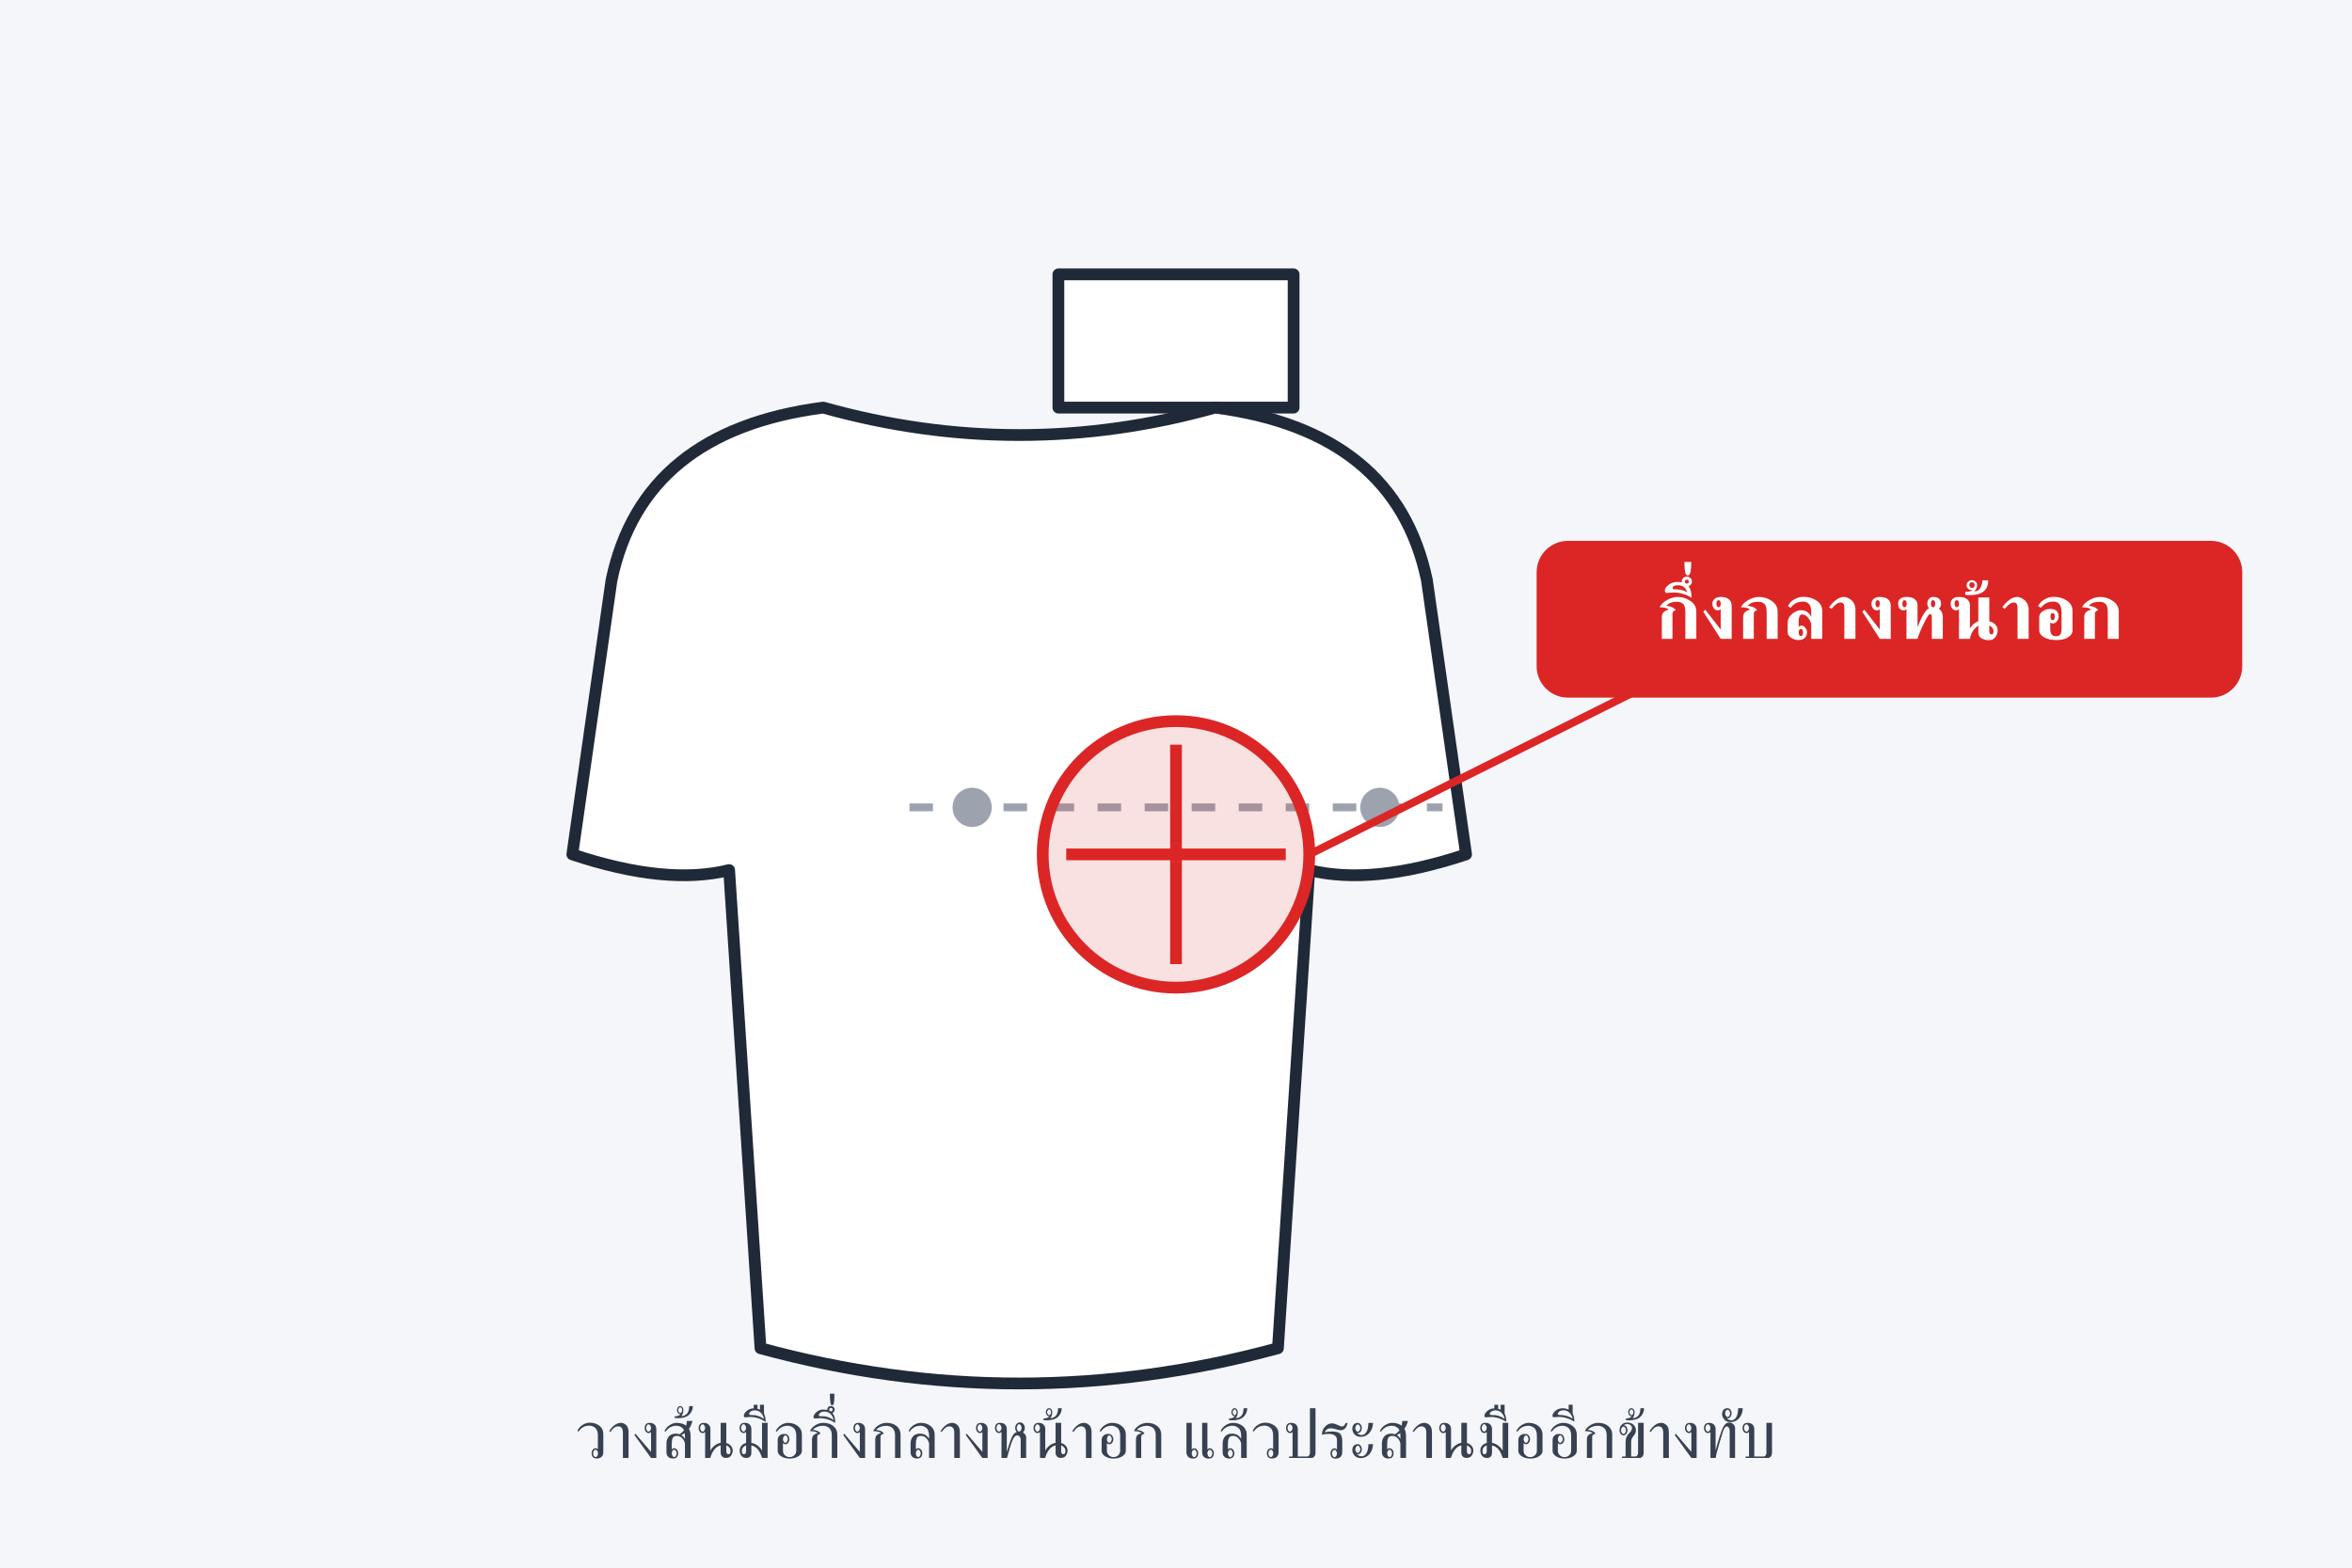
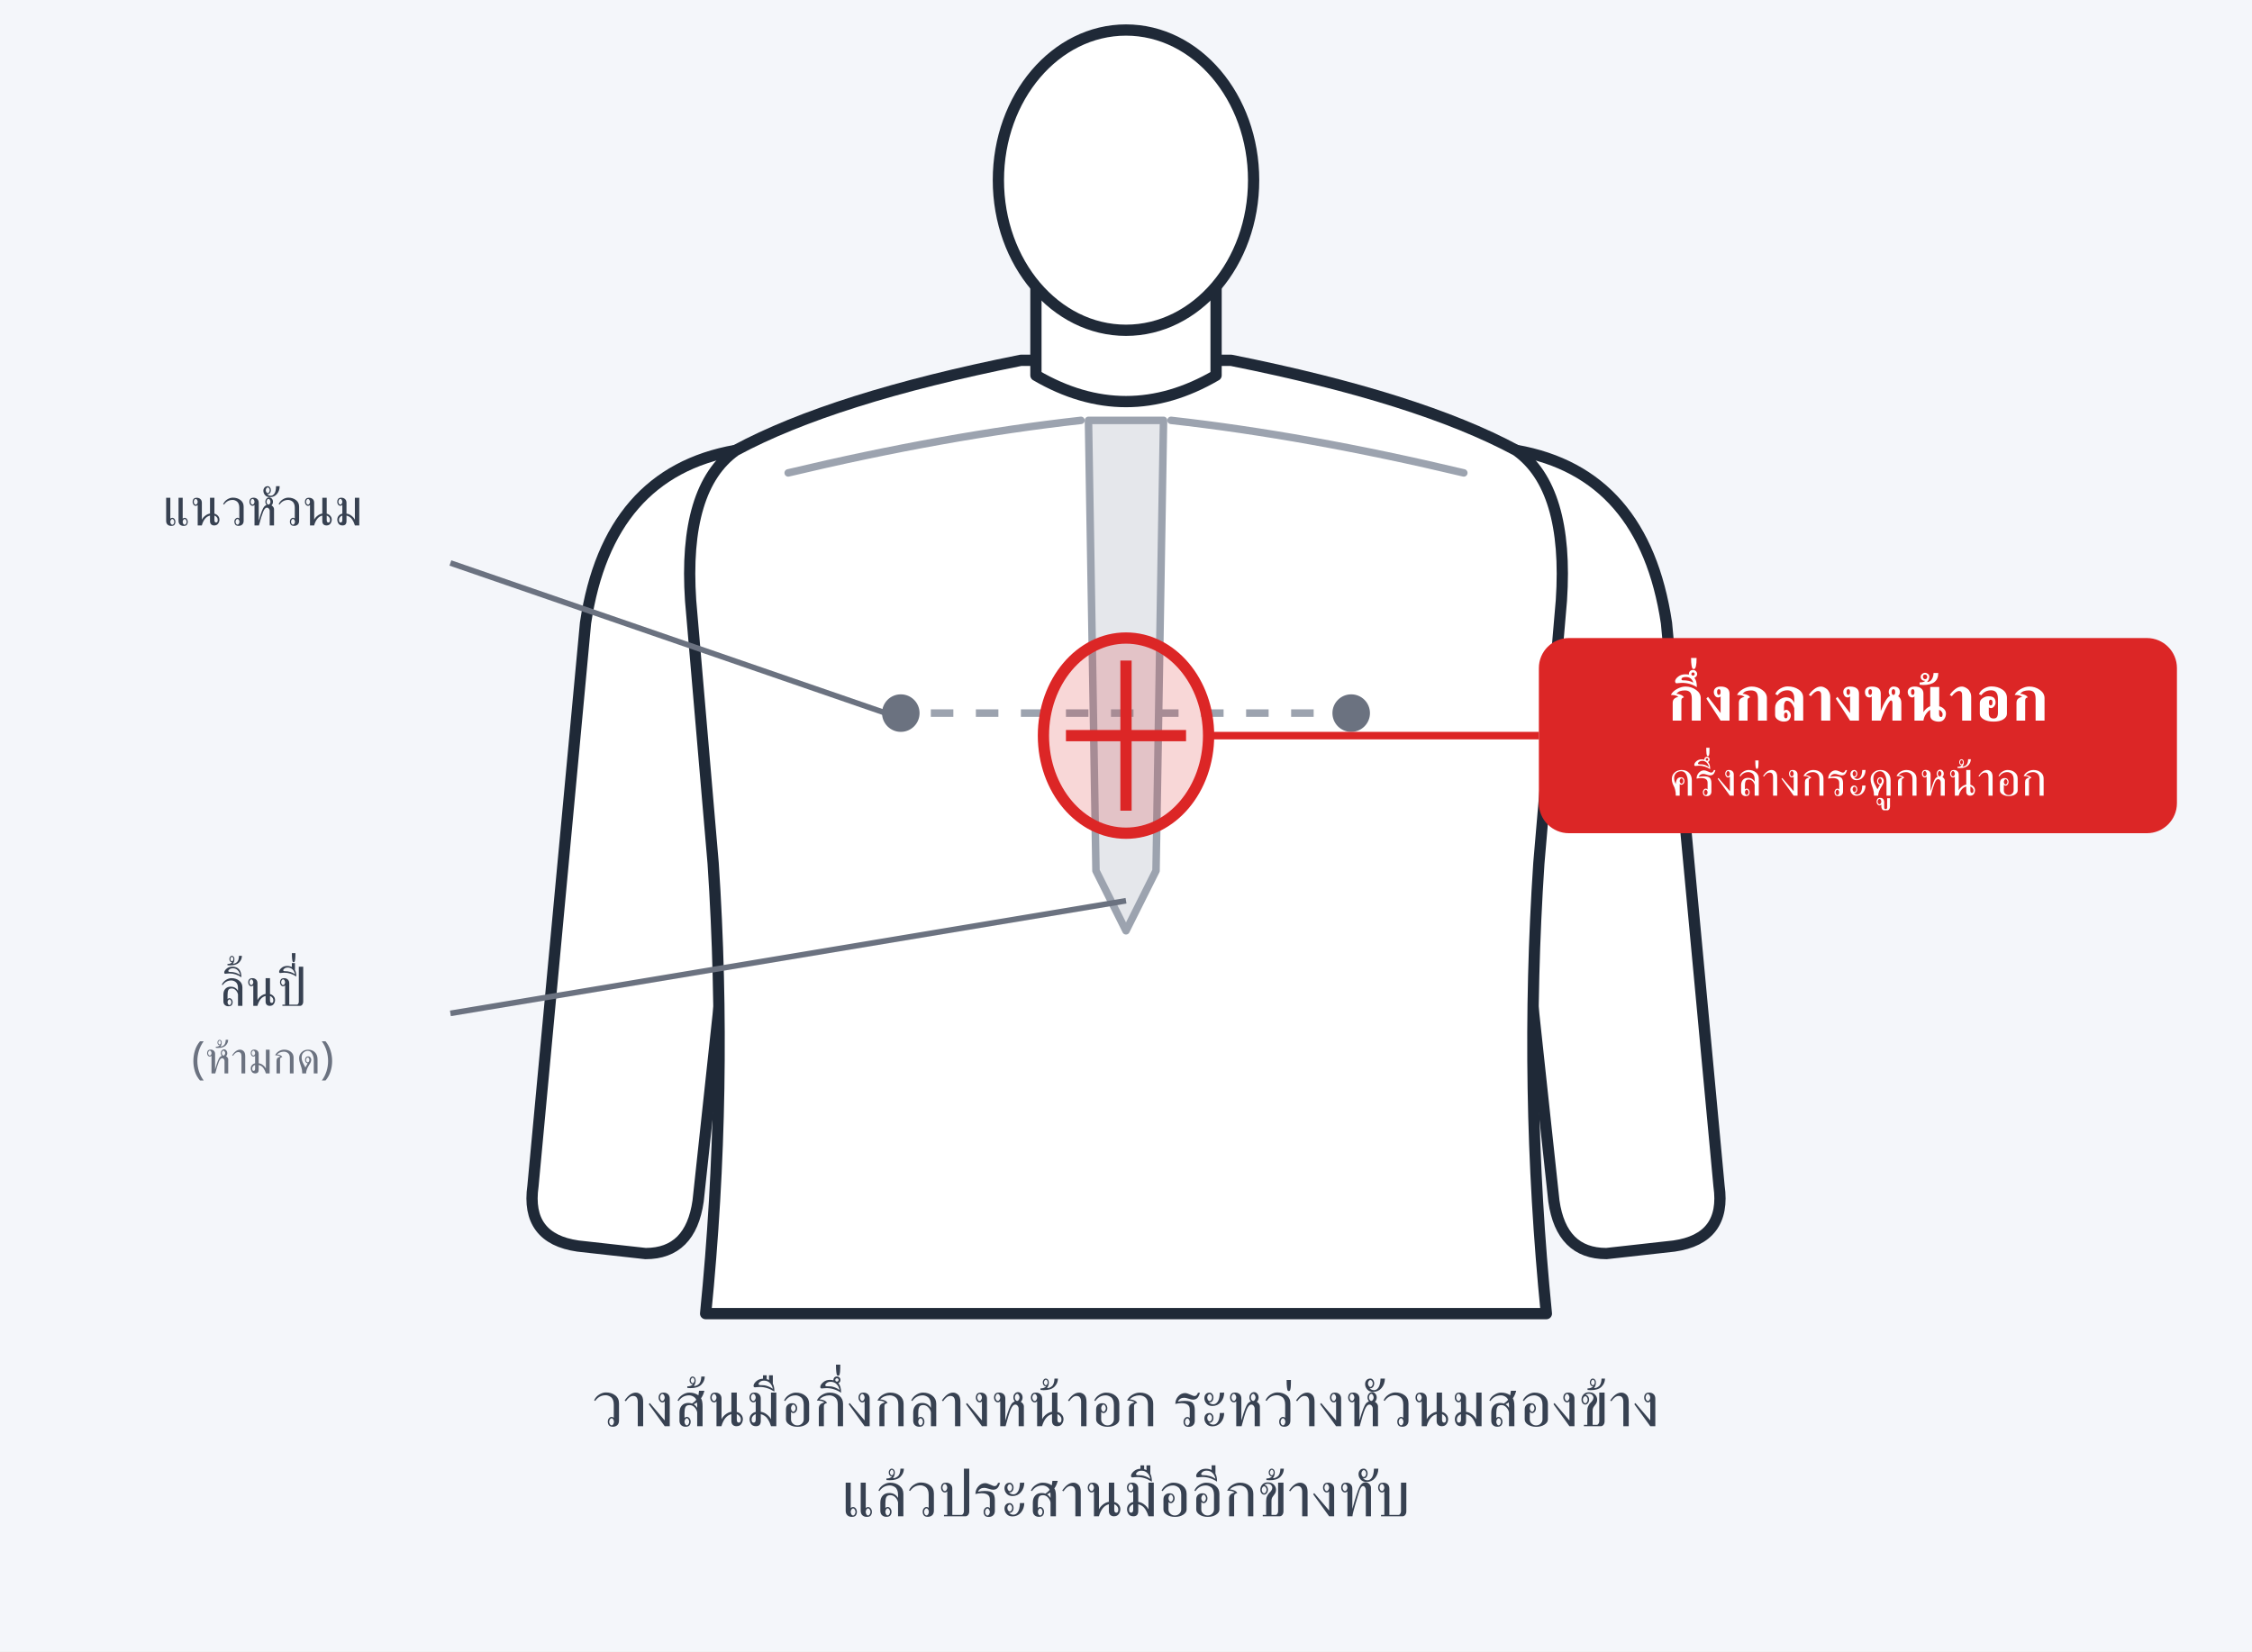
- <svg xmlns="http://www.w3.org/2000/svg" viewBox="0 0 600 400" role="img" aria-label="ตำแหน่งวางมือกดหน้าอกสำหรับ CPR คือกึ่งกลางหน้าอก">
-   <rect width="600" height="400" fill="#F4F6FA" />
-   <g stroke="#1F2937" stroke-width="3" fill="#FFFFFF" stroke-linejoin="round">
-     <path d="M270 70 h60 v34 h-60 z" />
-     <path d="M210 104              q-46 6 -54 44              l-10 70              q24 8 40 4              l8 122              q66 18 132 0              l8 -122              q16 4 40 -4              l-10 -70              q-8 -38 -54 -44              q-50 14 -100 0 z" />
+ <svg xmlns="http://www.w3.org/2000/svg" viewBox="0 0 600 440" role="img" aria-label="ตำแหน่งวางมือกดหน้าอกสำหรับ CPR คือครึ่งล่างของกระดูกหน้าอก กึ่งกลางระหว่างหัวนมสองข้าง">
+   <rect width="600" height="440" fill="#F4F6FA" />
+   <g stroke="#1F2937" stroke-width="3" fill="#FFFFFF" stroke-linejoin="round" stroke-linecap="round">
+     <path d="M196 120 q-34 6 -40 46 l-14 150 q-2 14 12 16 l18 2 q12 0 14 -14 l14 -130" />
+     <path d="M404 120 q34 6 40 46 l14 150 q2 14 -12 16 l-18 2 q-12 0 -14 -14 l-14 -130" />
+     <path d="M272 96              q-50 10 -76 24              q-14 10 -12 40              l6 70              q4 60 -2 120              l224 0              q-6 -60 -2 -120              l6 -70              q2 -30 -12 -40              q-26 -14 -76 -24 z" />
+     <path d="M276 70 v30 q24 14 48 0 v-30" />
+     <ellipse cx="300" cy="48" rx="34" ry="40" />
  </g>
-   <line x1="232" y1="206" x2="368" y2="206" stroke="#9CA3AF" stroke-width="2" stroke-dasharray="6 6" />
-   <circle cx="248" cy="206" r="5" fill="#9CA3AF" />
-   <circle cx="352" cy="206" r="5" fill="#9CA3AF" />
-   <circle cx="300" cy="218" r="34" fill="#DC2626" fill-opacity="0.14" stroke="#DC2626" stroke-width="3" />
-   <line x1="300" y1="190" x2="300" y2="246" stroke="#DC2626" stroke-width="3" />
-   <line x1="272" y1="218" x2="328" y2="218" stroke="#DC2626" stroke-width="3" />
-   <line x1="334" y1="218" x2="430" y2="170" stroke="#DC2626" stroke-width="2" />
-   <rect x="392" y="138" width="180" height="40" rx="8" fill="#DC2626" />
-   <text x="482" y="163" text-anchor="middle" font-family="sans-serif" font-size="20" font-weight="700" fill="#FFFFFF">กึ่งกลางหน้าอก</text>
-   <text x="300" y="372" text-anchor="middle" font-family="sans-serif" font-size="17" fill="#374151">วางส้นมือกึ่งกลางหน้าอก แล้วประสานมืออีกข้างทับ</text>
+   <g stroke="#9CA3AF" stroke-width="2" fill="none" stroke-linecap="round">
+     <path d="M288 112 q-36 4 -78 14" />
+     <path d="M312 112 q36 4 78 14" />
+   </g>
+   <path d="M290 112 h20 l-2 120 l-8 16 l-8 -16 z" fill="#E5E7EB" stroke="#9CA3AF" stroke-width="2" stroke-linejoin="round" />
+   <line x1="236" y1="190" x2="364" y2="190" stroke="#9CA3AF" stroke-width="2" stroke-dasharray="6 6" />
+   <circle cx="240" cy="190" r="5" fill="#6B7280" />
+   <circle cx="360" cy="190" r="5" fill="#6B7280" />
+   <ellipse cx="300" cy="196" rx="22" ry="26" fill="#DC2626" fill-opacity="0.18" stroke="#DC2626" stroke-width="3" />
+   <line x1="300" y1="176" x2="300" y2="216" stroke="#DC2626" stroke-width="3" />
+   <line x1="284" y1="196" x2="316" y2="196" stroke="#DC2626" stroke-width="3" />
+   <line x1="322" y1="196" x2="410" y2="196" stroke="#DC2626" stroke-width="2" />
+   <rect x="410" y="170" width="170" height="52" rx="8" fill="#DC2626" />
+   <text x="495" y="192" text-anchor="middle" font-family="sans-serif" font-size="17" font-weight="700" fill="#FFFFFF">กึ่งกลางหน้าอก</text>
+   <text x="495" y="212" text-anchor="middle" font-family="sans-serif" font-size="13" fill="#FFFFFF">ครึ่งล่างกระดูกหน้าอก</text>
+   <line x1="236" y1="190" x2="120" y2="150" stroke="#6B7280" stroke-width="1.5" />
+   <text x="70" y="140" text-anchor="middle" font-family="sans-serif" font-size="14" fill="#374151">แนวหัวนม</text>
+   <line x1="300" y1="240" x2="120" y2="270" stroke="#6B7280" stroke-width="1.5" />
+   <text x="70" y="268" text-anchor="middle" font-family="sans-serif" font-size="14" fill="#374151">ลิ้นปี่</text>
+   <text x="70" y="286" text-anchor="middle" font-family="sans-serif" font-size="12" fill="#6B7280">(ห้ามกด)</text>
+   <text x="300" y="380" text-anchor="middle" font-family="sans-serif" font-size="17" fill="#374151">วางส้นมือกึ่งกลางหน้าอก ระหว่างหัวนมสองข้าง</text>
+   <text x="300" y="404" text-anchor="middle" font-family="sans-serif" font-size="17" fill="#374151">แล้วประสานมืออีกข้างทับ</text>
</svg>
